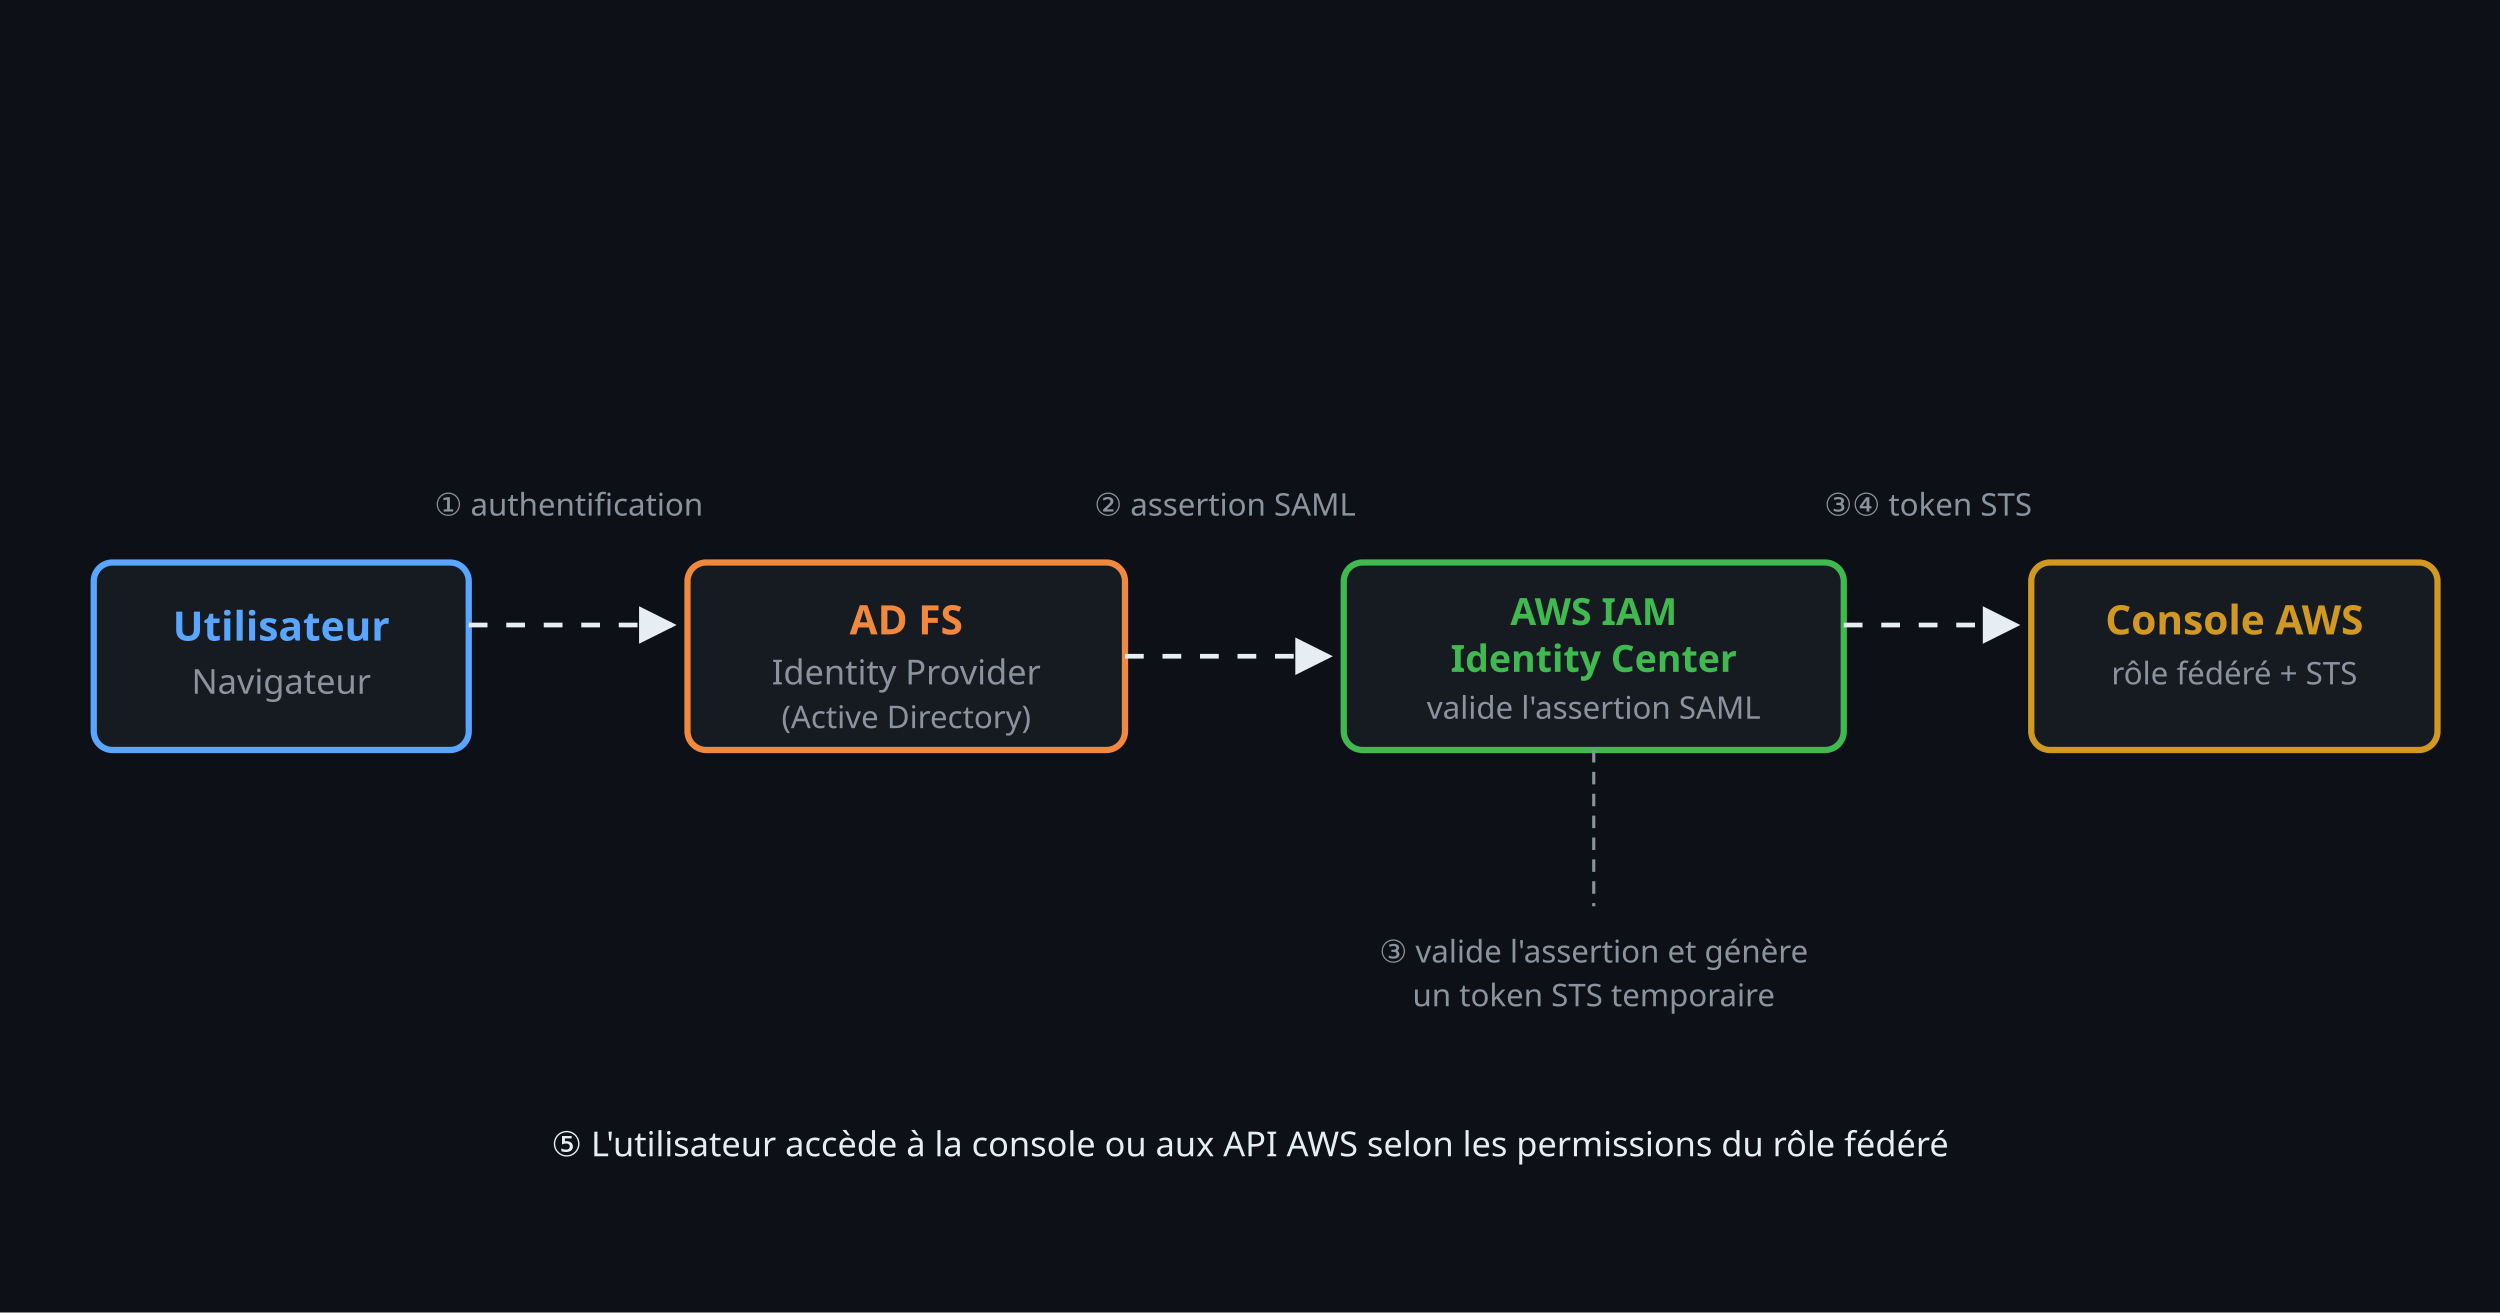
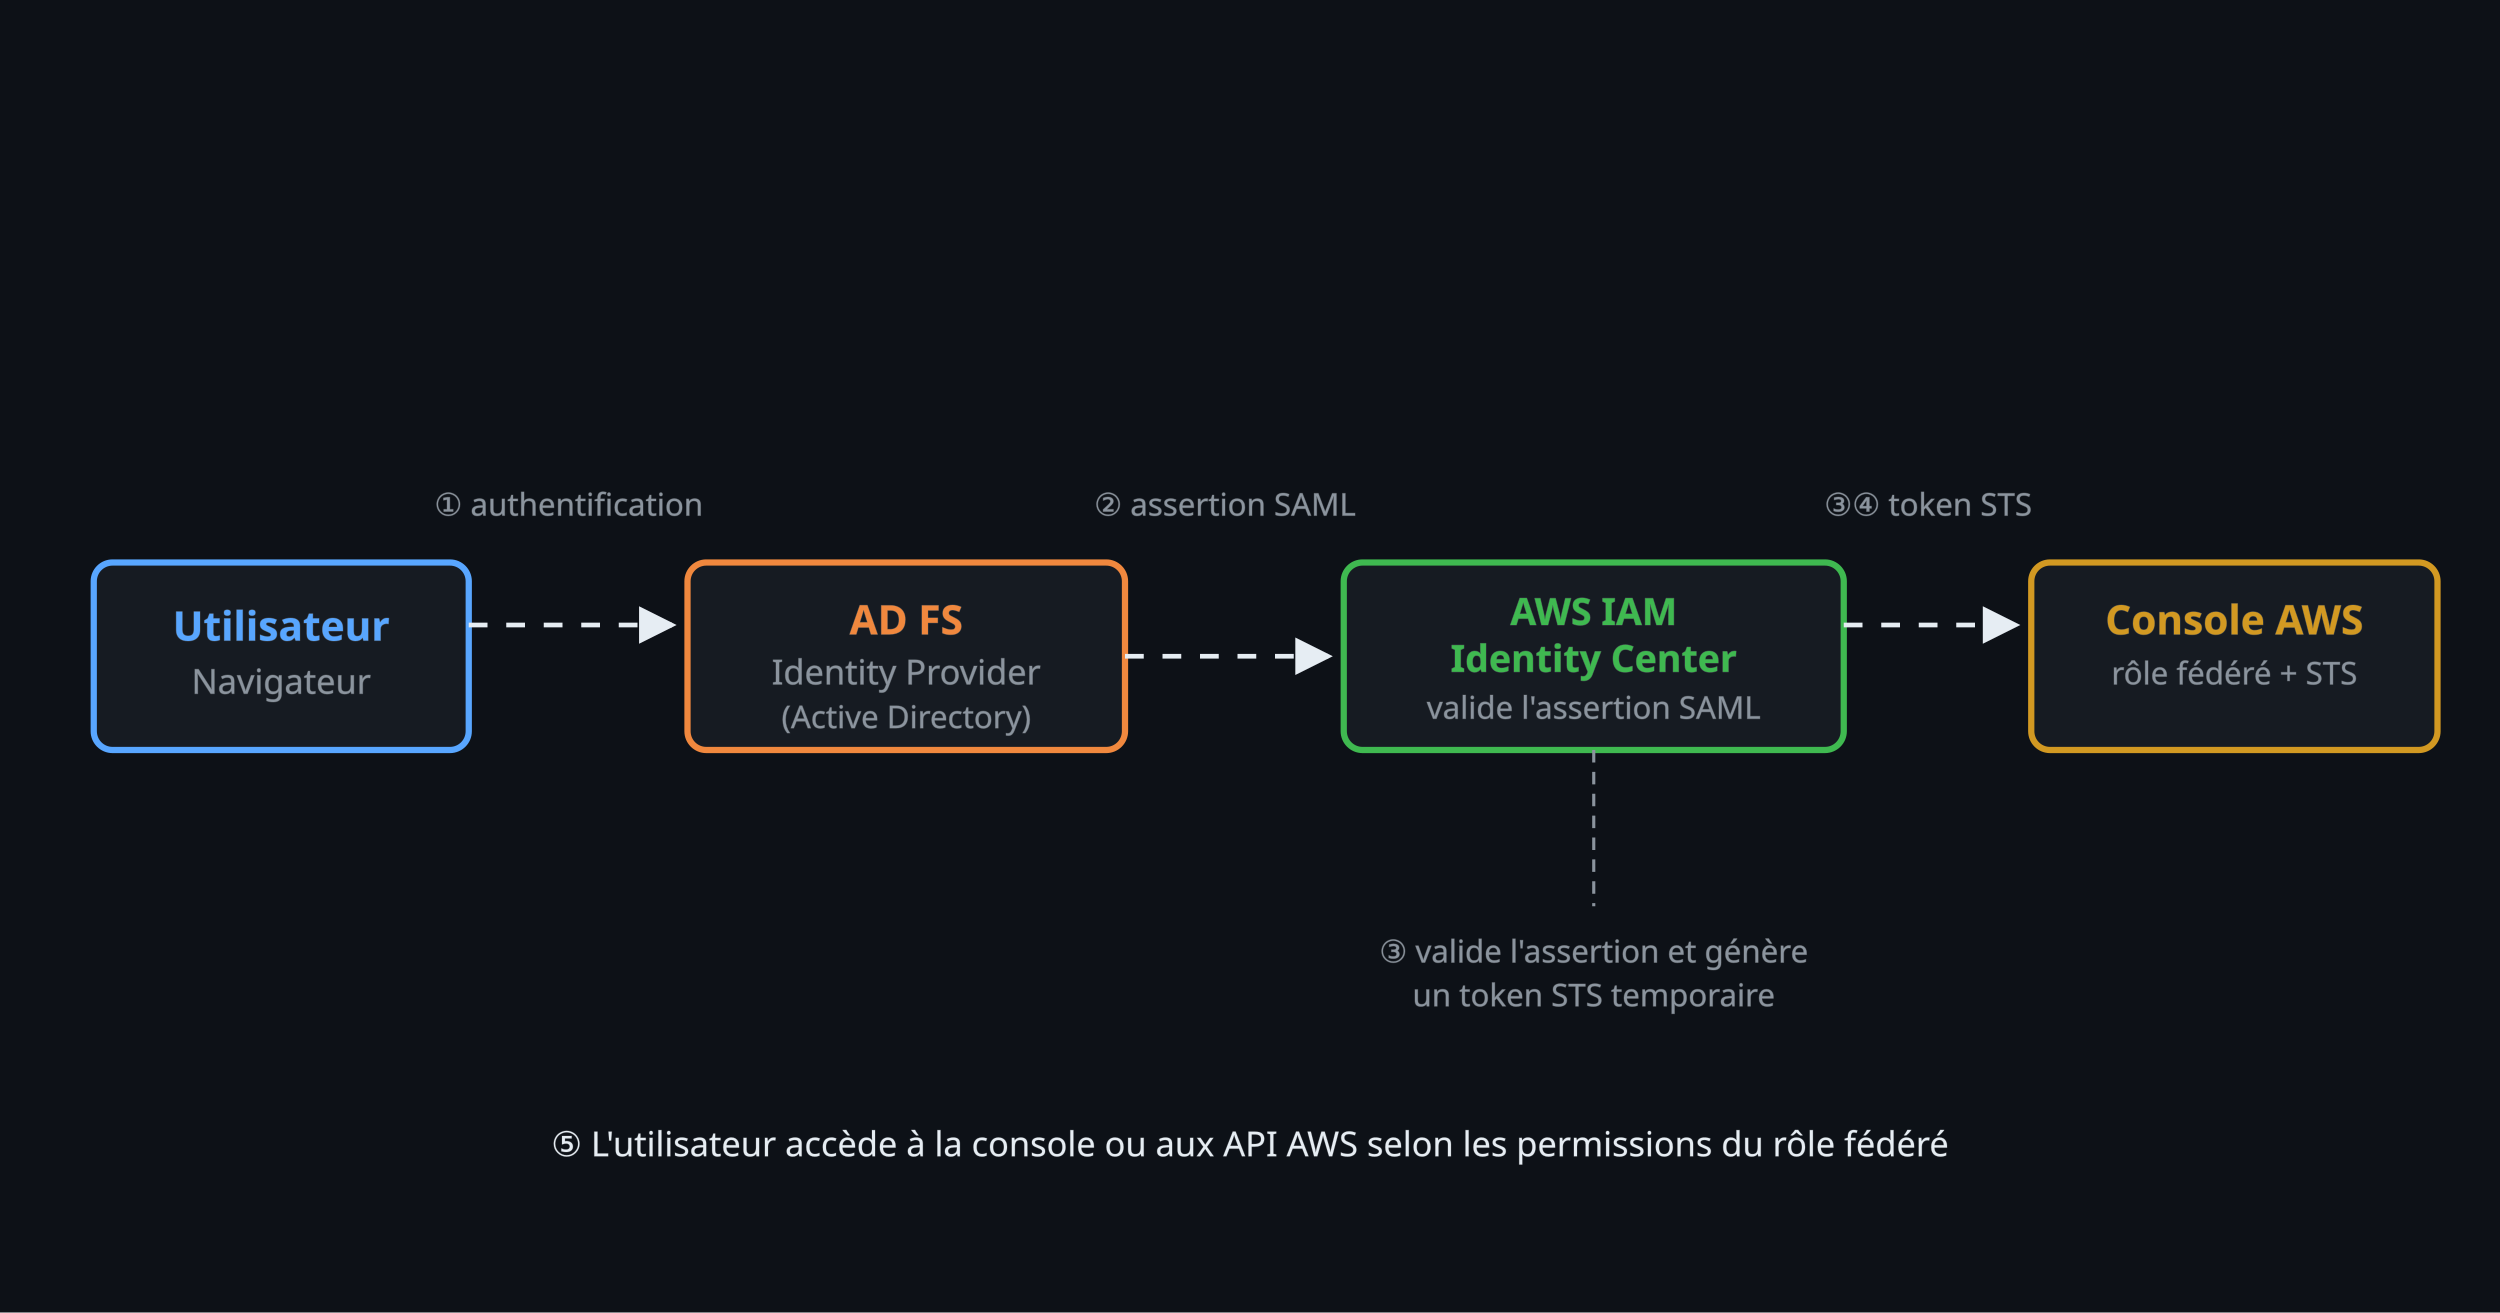
- <svg xmlns="http://www.w3.org/2000/svg" viewBox="0 0 800 420" font-family="system-ui, sans-serif">
+ <svg xmlns="http://www.w3.org/2000/svg" viewBox="0 0 800 420" font-family="system-ui, sans-serif" role="img" aria-labelledby="dawan-title dawan-desc">
+   <style id="dawan-adaptive-accessibility">
+   svg { color-scheme: light dark; isolation: isolate; text-rendering: geometricPrecision; }
+   text { font-synthesis: none; paint-order: stroke fill; stroke: rgba(248,250,252,.20); stroke-width: .28px; stroke-linejoin: round; }
+   path, line, polyline, polygon { vector-effect: non-scaling-stroke; }
+   g[id] { transition: filter .18s ease, opacity .18s ease, transform .18s ease; transform-origin: center; }
+   g[id]:hover, g[id]:focus { filter: brightness(1.13) saturate(1.10) drop-shadow(0 2px 3px rgba(14,165,233,.24)); outline: none; }
+   g[id]:hover path[marker-end], g[id]:focus path[marker-end] { stroke-dasharray: 8 5; animation: dawan-flow .8s linear infinite; }
+   .dawan-theme-backdrop { fill: #f8fafc; stroke: #94a3b8; stroke-width: 1.5; }
+   @keyframes dawan-flow { to { stroke-dashoffset: -13; } }
+   @media (prefers-color-scheme: dark) {
+     .dawan-theme-backdrop { stroke: #7dd3fc; }
+     text { stroke: rgba(2,6,23,.28); }
+   }
+   @media (prefers-reduced-motion: reduce) { g[id], g[id] path { transition: none !important; animation: none !important; } }
+   @media print { g[id] { filter: none !important; } }
+ </style>
  <rect width="800" height="420" fill="#0d1117" />
  <rect x="30" y="180" width="120" height="60" rx="6" fill="#161b22" stroke="#58a6ff" stroke-width="2" />
  <text x="90" y="205" text-anchor="middle" fill="#58a6ff" font-size="13" font-weight="bold">Utilisateur</text>
  <text x="90" y="222" text-anchor="middle" fill="#8b949e" font-size="11">Navigateur</text>
  <rect x="220" y="180" width="140" height="60" rx="6" fill="#161b22" stroke="#f0883e" stroke-width="2" />
  <text x="290" y="203" text-anchor="middle" fill="#f0883e" font-size="13" font-weight="bold">AD FS</text>
  <text x="290" y="219" text-anchor="middle" fill="#8b949e" font-size="11">Identity Provider</text>
  <text x="290" y="233" text-anchor="middle" fill="#8b949e" font-size="10">(Active Directory)</text>
  <rect x="430" y="180" width="160" height="60" rx="6" fill="#161b22" stroke="#3fb950" stroke-width="2" />
  <text x="510" y="200" text-anchor="middle" fill="#3fb950" font-size="12" font-weight="bold">AWS IAM</text>
  <text x="510" y="215" text-anchor="middle" fill="#3fb950" font-size="12" font-weight="bold">Identity Center</text>
  <text x="510" y="230" text-anchor="middle" fill="#8b949e" font-size="10">valide l'assertion SAML</text>
  <rect x="650" y="180" width="130" height="60" rx="6" fill="#161b22" stroke="#d29922" stroke-width="2" />
  <text x="715" y="203" text-anchor="middle" fill="#d29922" font-size="13" font-weight="bold">Console AWS</text>
  <text x="715" y="219" text-anchor="middle" fill="#8b949e" font-size="10">rôle fédéré + STS</text>
  <line class="flow" x1="150" y1="200" x2="215" y2="200" stroke="#e6edf3" stroke-width="1.5" marker-end="url(#arrow)" />
  <text x="182" y="165" text-anchor="middle" fill="#8b949e" font-size="10">① authentification</text>
  <line class="flow" x1="360" y1="210" x2="425" y2="210" stroke="#e6edf3" stroke-width="1.5" marker-end="url(#arrow)" />
  <text x="392" y="165" text-anchor="middle" fill="#8b949e" font-size="10">② assertion SAML</text>
  <line class="flow" x1="590" y1="200" x2="645" y2="200" stroke="#e6edf3" stroke-width="1.5" marker-end="url(#arrow)" />
  <text x="617" y="165" text-anchor="middle" fill="#8b949e" font-size="10">③④ token STS</text>
  <line x1="510" y1="240" x2="510" y2="290" stroke="#8b949e" stroke-width="1" stroke-dasharray="4,3" />
  <text x="510" y="308" text-anchor="middle" fill="#8b949e" font-size="10">③ valide l'assertion et génère</text>
  <text x="510" y="322" text-anchor="middle" fill="#8b949e" font-size="10">un token STS temporaire</text>
  <text x="400" y="370" text-anchor="middle" fill="#e6edf3" font-size="11">⑤ L'utilisateur accède à la console ou aux API AWS selon les permissions du rôle fédéré</text>
  <defs>
    <marker id="arrow" markerWidth="8" markerHeight="8" refX="7" refY="4" orient="auto">
      <path d="M0,0 L8,4 L0,8 z" fill="#e6edf3" />
    </marker>
    <style>.flow{stroke-dasharray:6 6;animation:move 1.5s linear infinite}@keyframes move{to{stroke-dashoffset:-24}}@media(prefers-reduced-motion:reduce){.flow{animation:none}}</style>
  </defs>
</svg>
